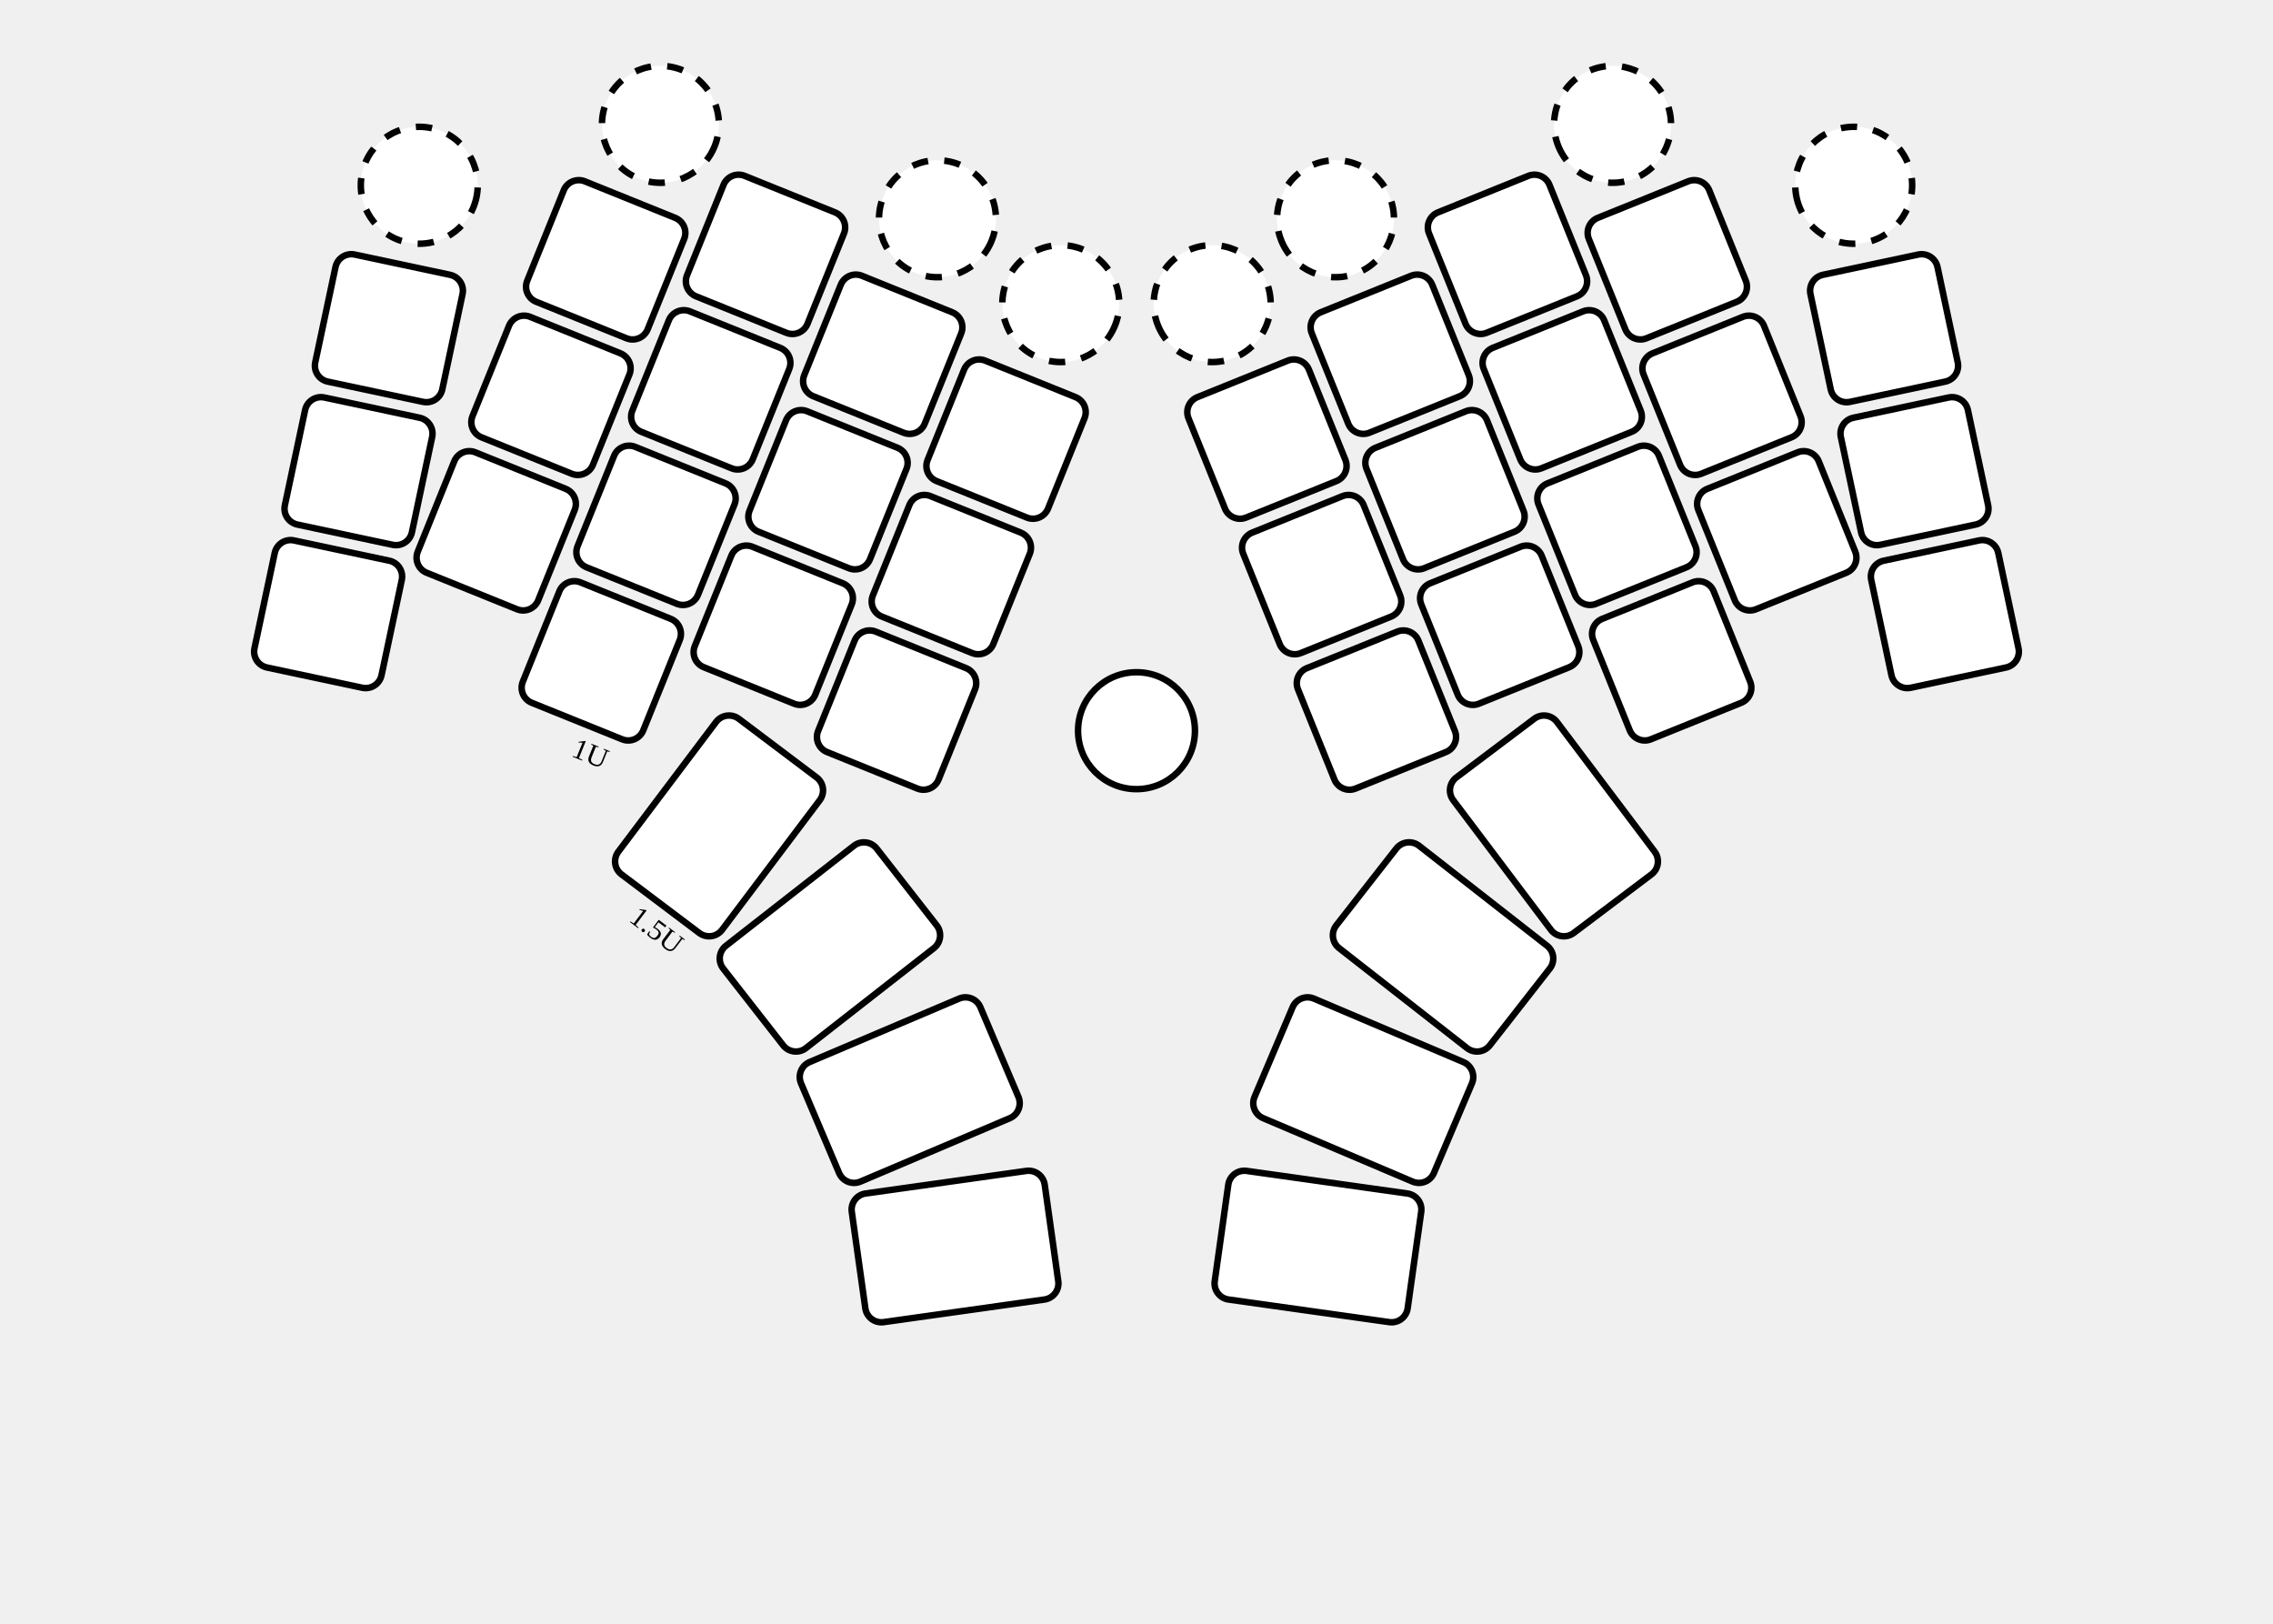
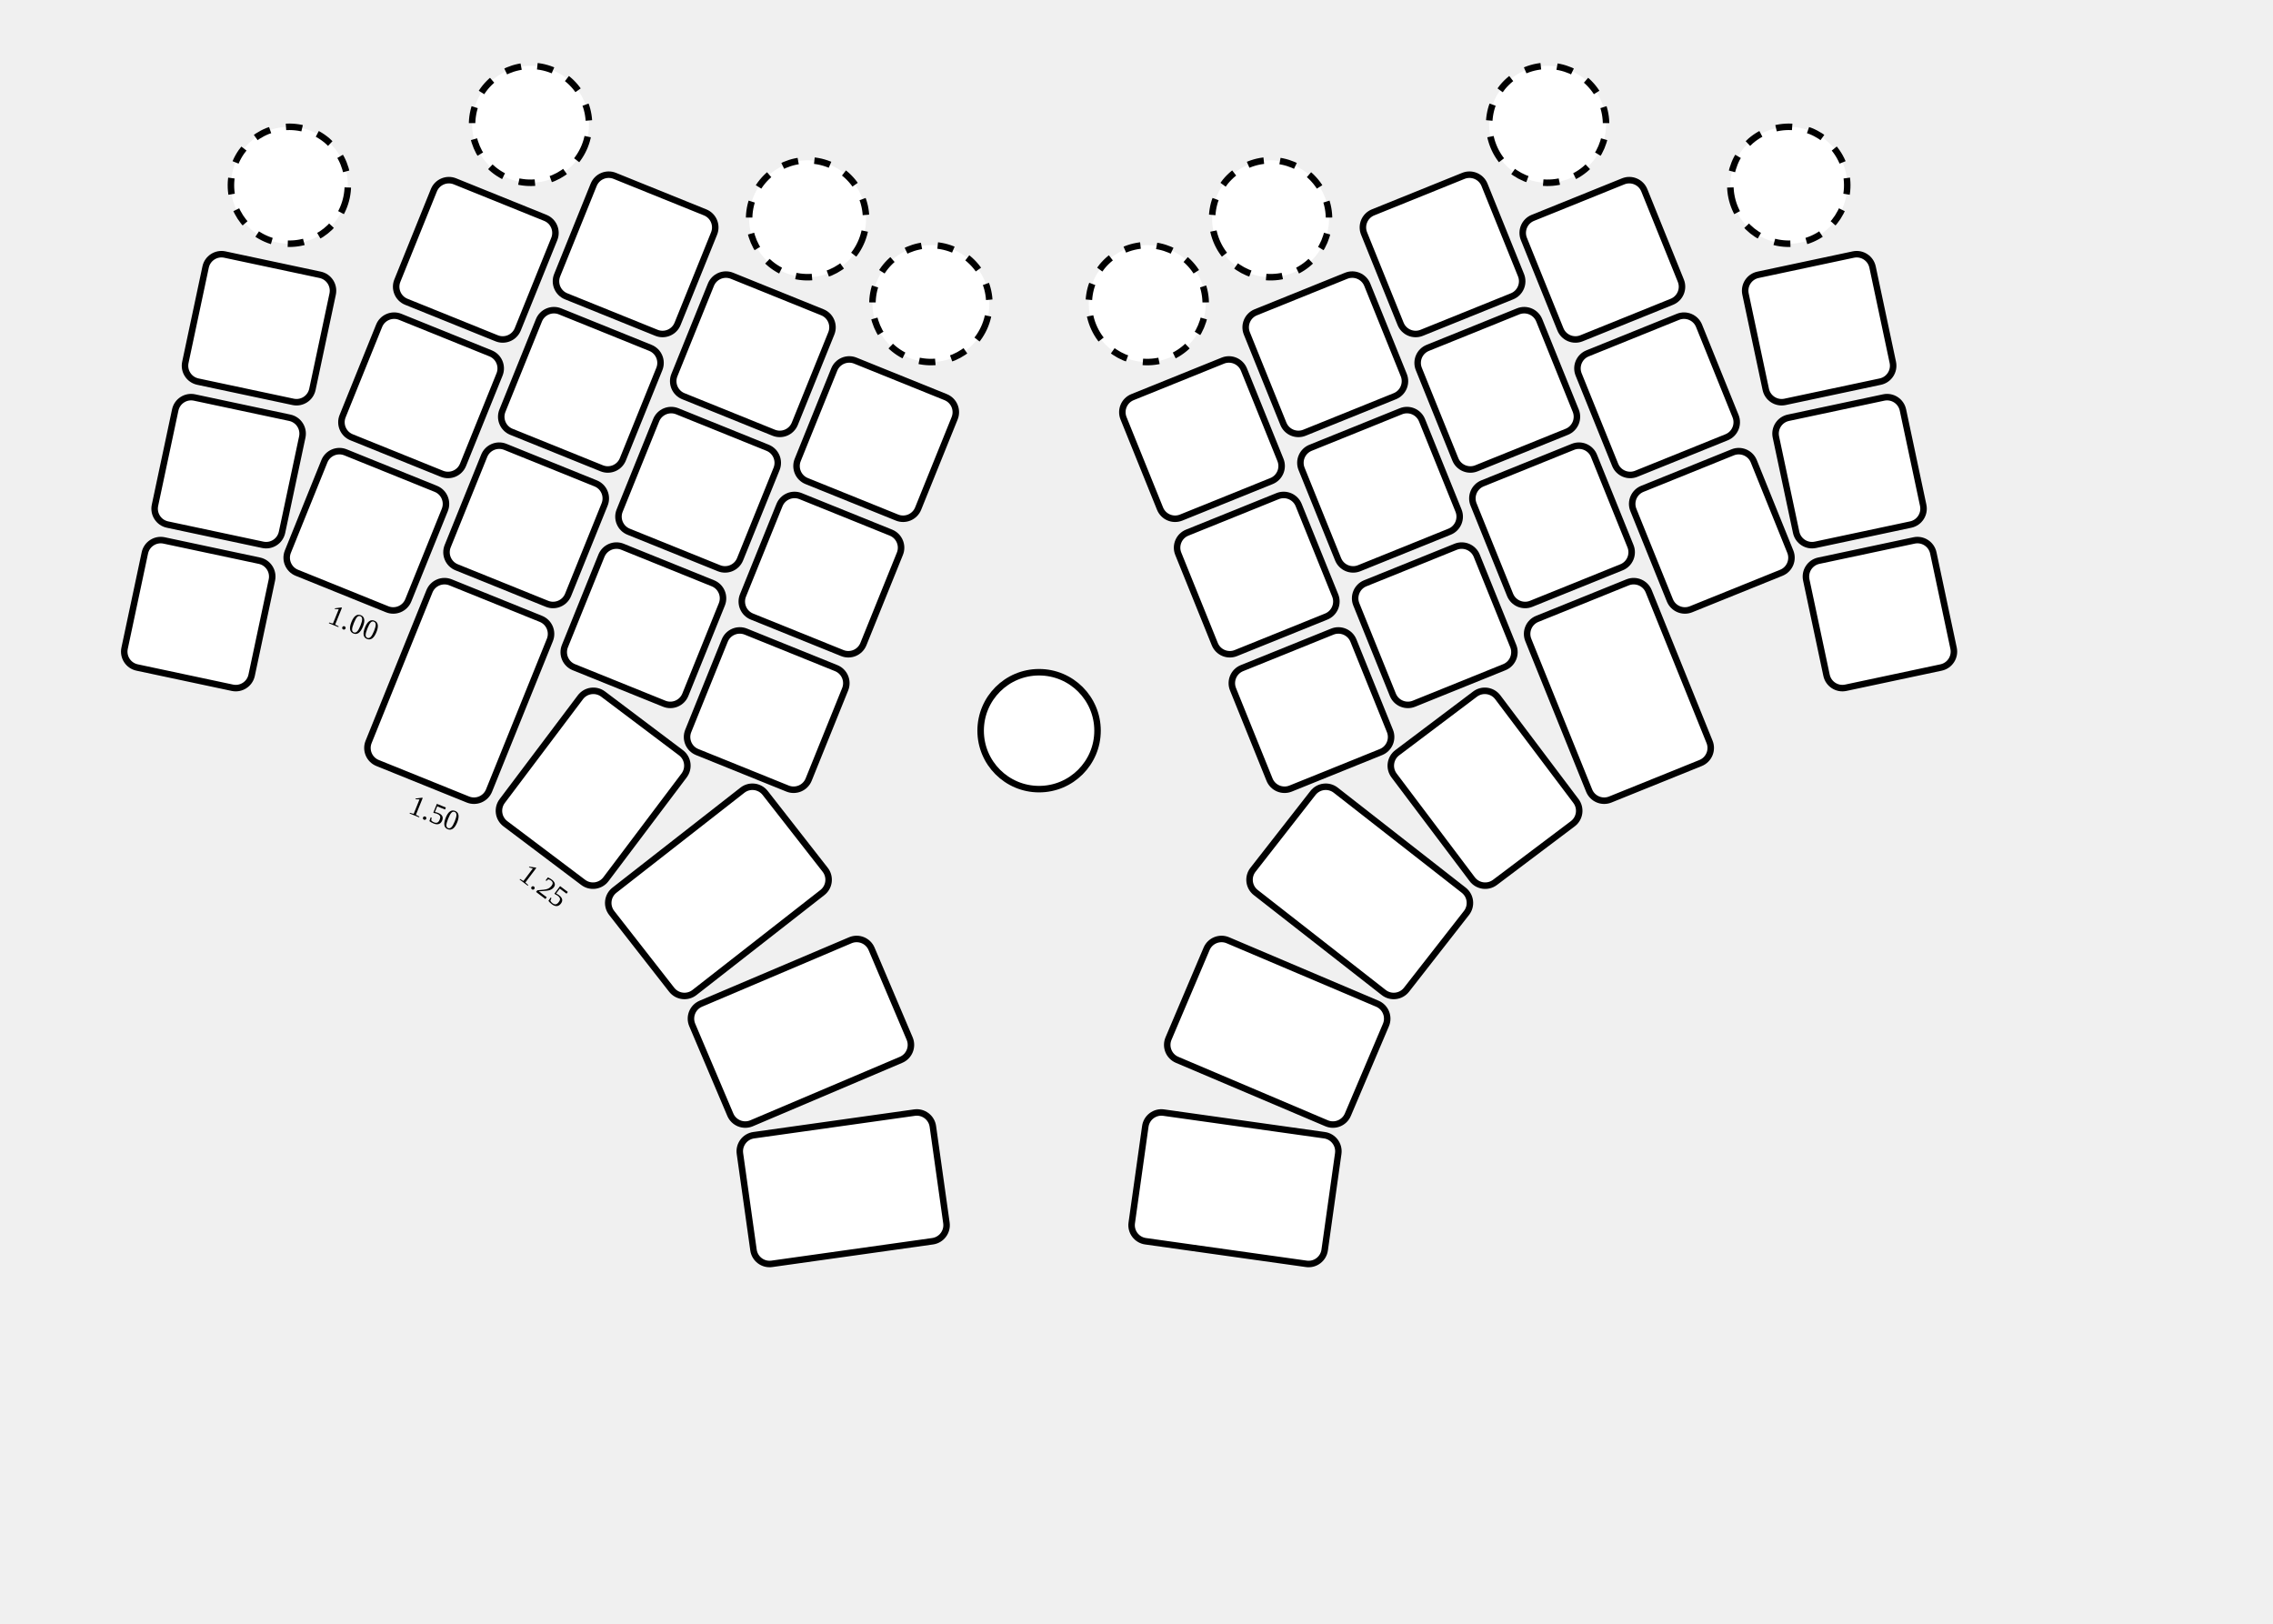
<svg xmlns="http://www.w3.org/2000/svg" version="1.1" width="700" height="500">
  <defs>
    <g id="long-column" stroke="black" stroke-width="2" fill="white">
      <rect x="0" y="0" width="40" height="40" rx="5" ry="5" />
      <rect x="0" y="45" width="40" height="40" rx="5" ry="5" />
      <rect x="0" y="90" width="40" height="40" rx="5" ry="5" />
-       <rect x="0" y="135" width="40" height="40" rx="5" ry="5" />
+       <rect x="0" y="135" width="40" height="60" rx="5" ry="5" />
    </g>
    <g id="short-column" stroke="black" stroke-width="2" fill="white">
      <circle cx="20" cy="20" r="18" stroke-dasharray="5,5" />
      <rect x="0" y="45" width="40" height="40" rx="5" ry="5" />
      <rect x="0" y="90" width="40" height="40" rx="5" ry="5" />
      <rect x="0" y="135" width="40" height="40" rx="5" ry="5" />
    </g>
    <g id="left-hand" stroke="black" stroke-width="2" fill="white">
      <use href="#short-column" transform="translate(40,9) rotate(-10)" />
      <use href="#short-column" transform="translate(105,-40)" />
      <use href="#long-column" transform="translate(150,-15)" />
      <use href="#short-column" transform="translate(195,-45)" />
      <use href="#short-column" transform="translate(240,-35)" />
-       <rect x="240" y="80" width="40" height="60" rx="5" ry="5" transform="rotate(15)" />
-       <rect x="310" y="5" width="40" height="60" rx="5" ry="5" transform="rotate(30)" />
-       <rect x="358" y="-87" width="40" height="60" rx="5" ry="5" transform="rotate(45)" />
-       <rect x="380" y="-190" width="40" height="60" rx="5" ry="5" transform="rotate(60)" />
+       <rect x="234" y="75" width="40" height="50" rx="5" ry="5" transform="rotate(15)" />
+       <rect x="300" y="-10" width="40" height="60" rx="5" ry="5" transform="rotate(30)" />
+       <rect x="344" y="-100" width="40" height="60" rx="5" ry="5" transform="rotate(45)" />
+       <rect x="363" y="-198" width="40" height="60" rx="5" ry="5" transform="rotate(60)" />
    </g>
  </defs>
-   <use href="#left-hand" transform="translate(80,10) rotate(22)" />
-   <circle cx="350" cy="225" r="18" stroke="black" stroke-width="2" fill="white" />
-   <use href="#left-hand" transform="translate(620,10) scale(-1,1) rotate(22)" />
+   <use href="#left-hand" transform="translate(40,10) rotate(22)" />
+   <circle cx="320" cy="225" r="18" stroke="black" stroke-width="2" fill="white" />
+   <use href="#left-hand" transform="translate(600,10) scale(-1,1) rotate(22)" />
  <g font-size="9" fill="black">
-     <text x="250" y="150" transform="rotate(22)">1U</text>
-     <text x="325" y="110" transform="rotate(37)">1.5U</text>
+     <text x="165" y="140" transform="rotate(22)">1.00</text>
+     <text x="210" y="185" transform="rotate(22)">1.50</text>
+     <text x="290" y="120" transform="rotate(37)">1.25</text>
  </g>
</svg>
